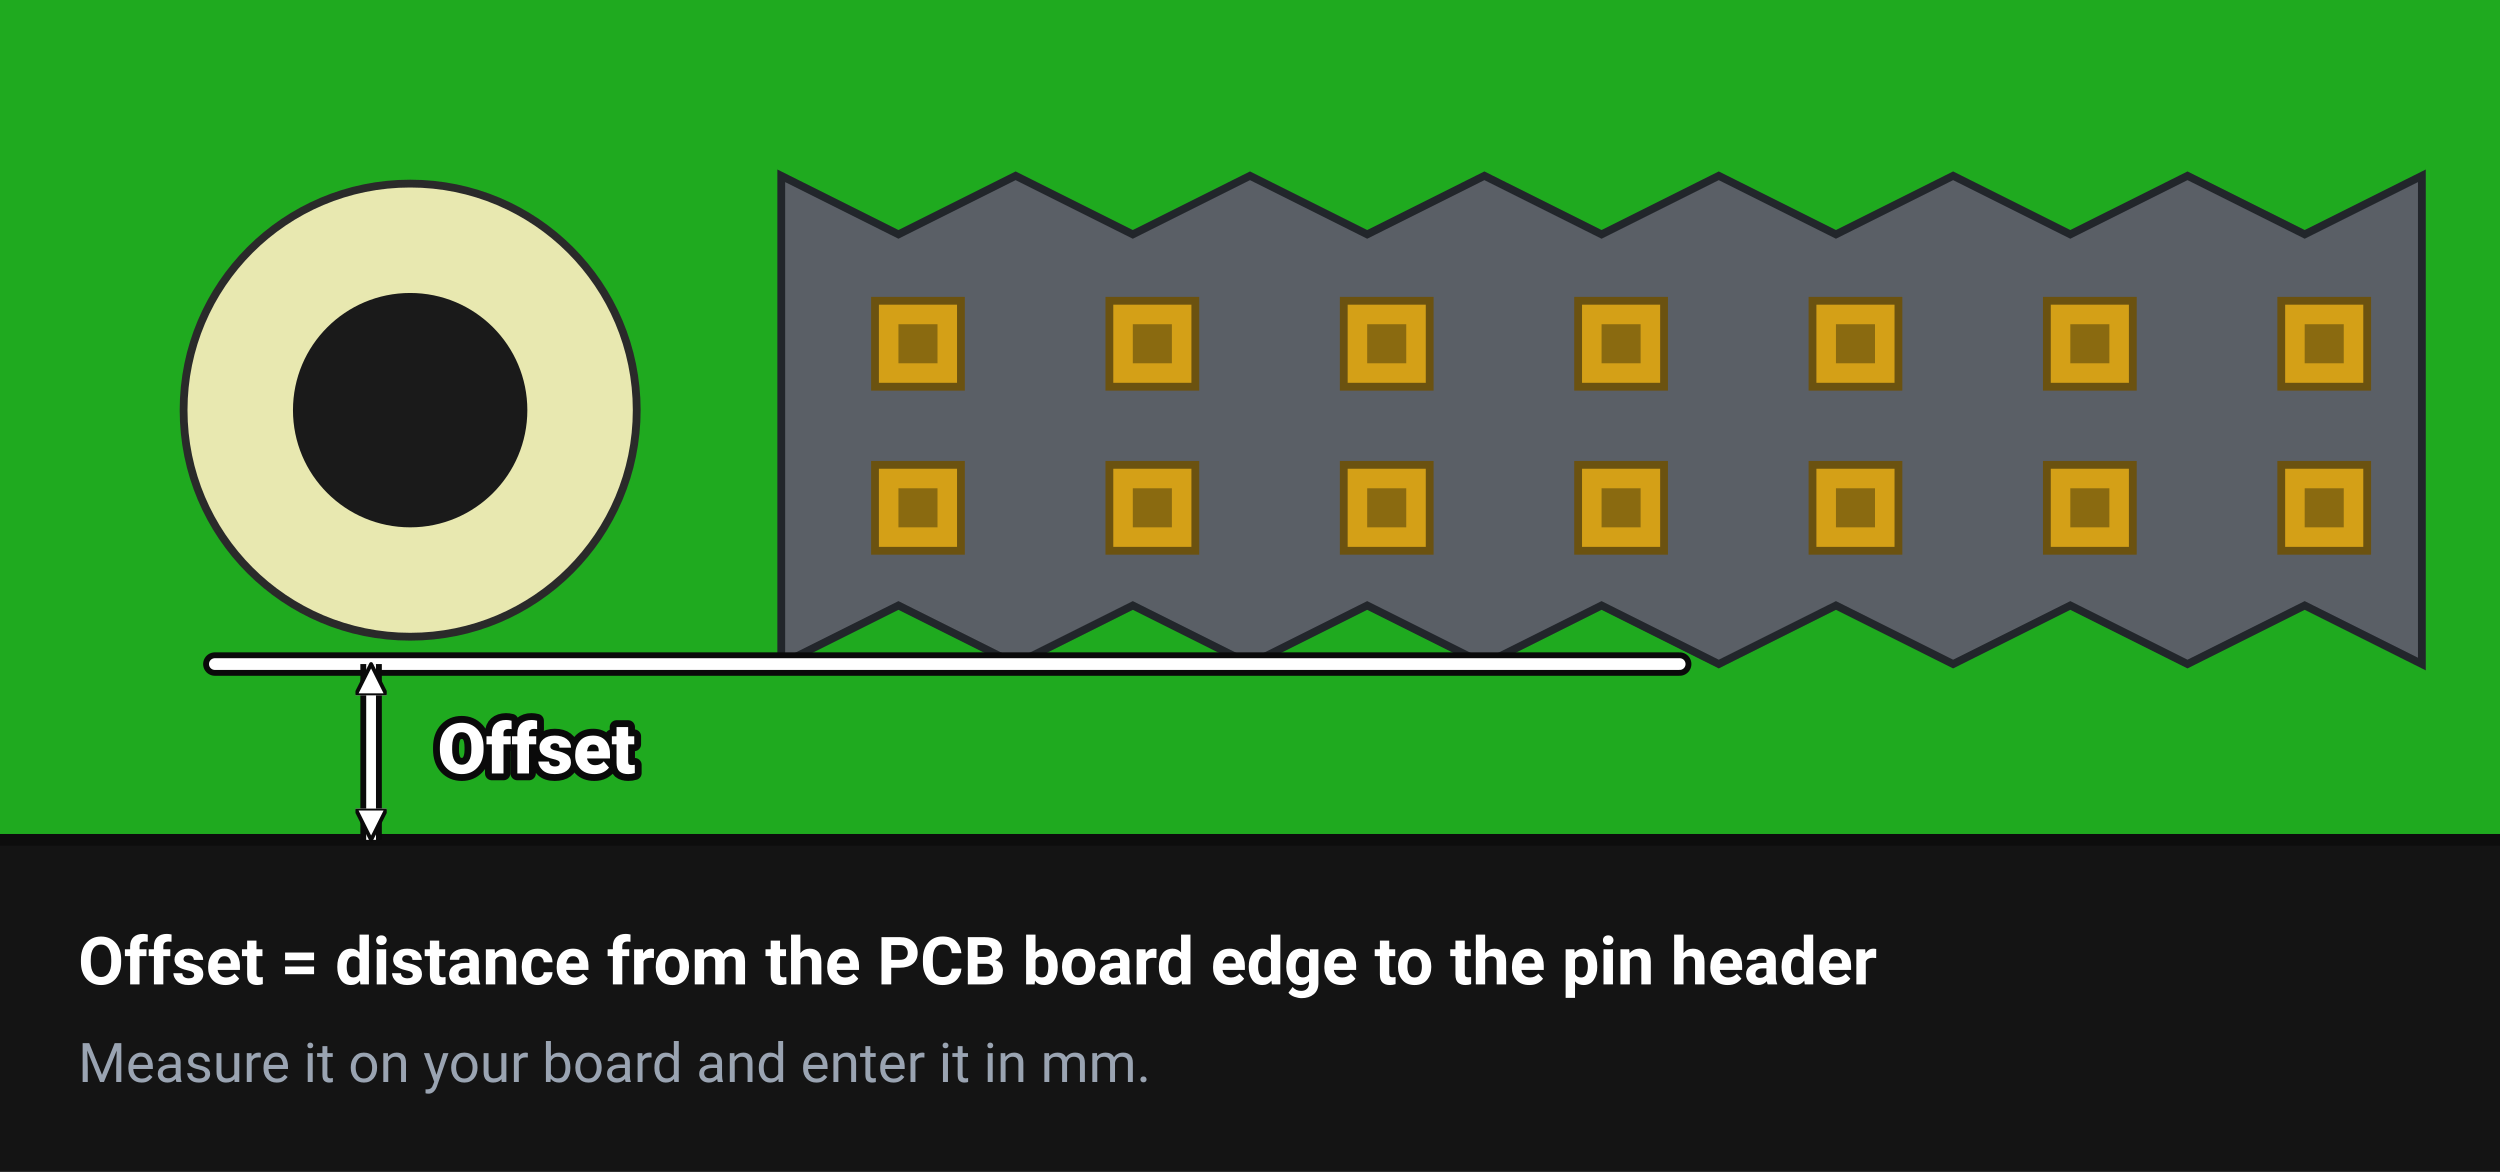
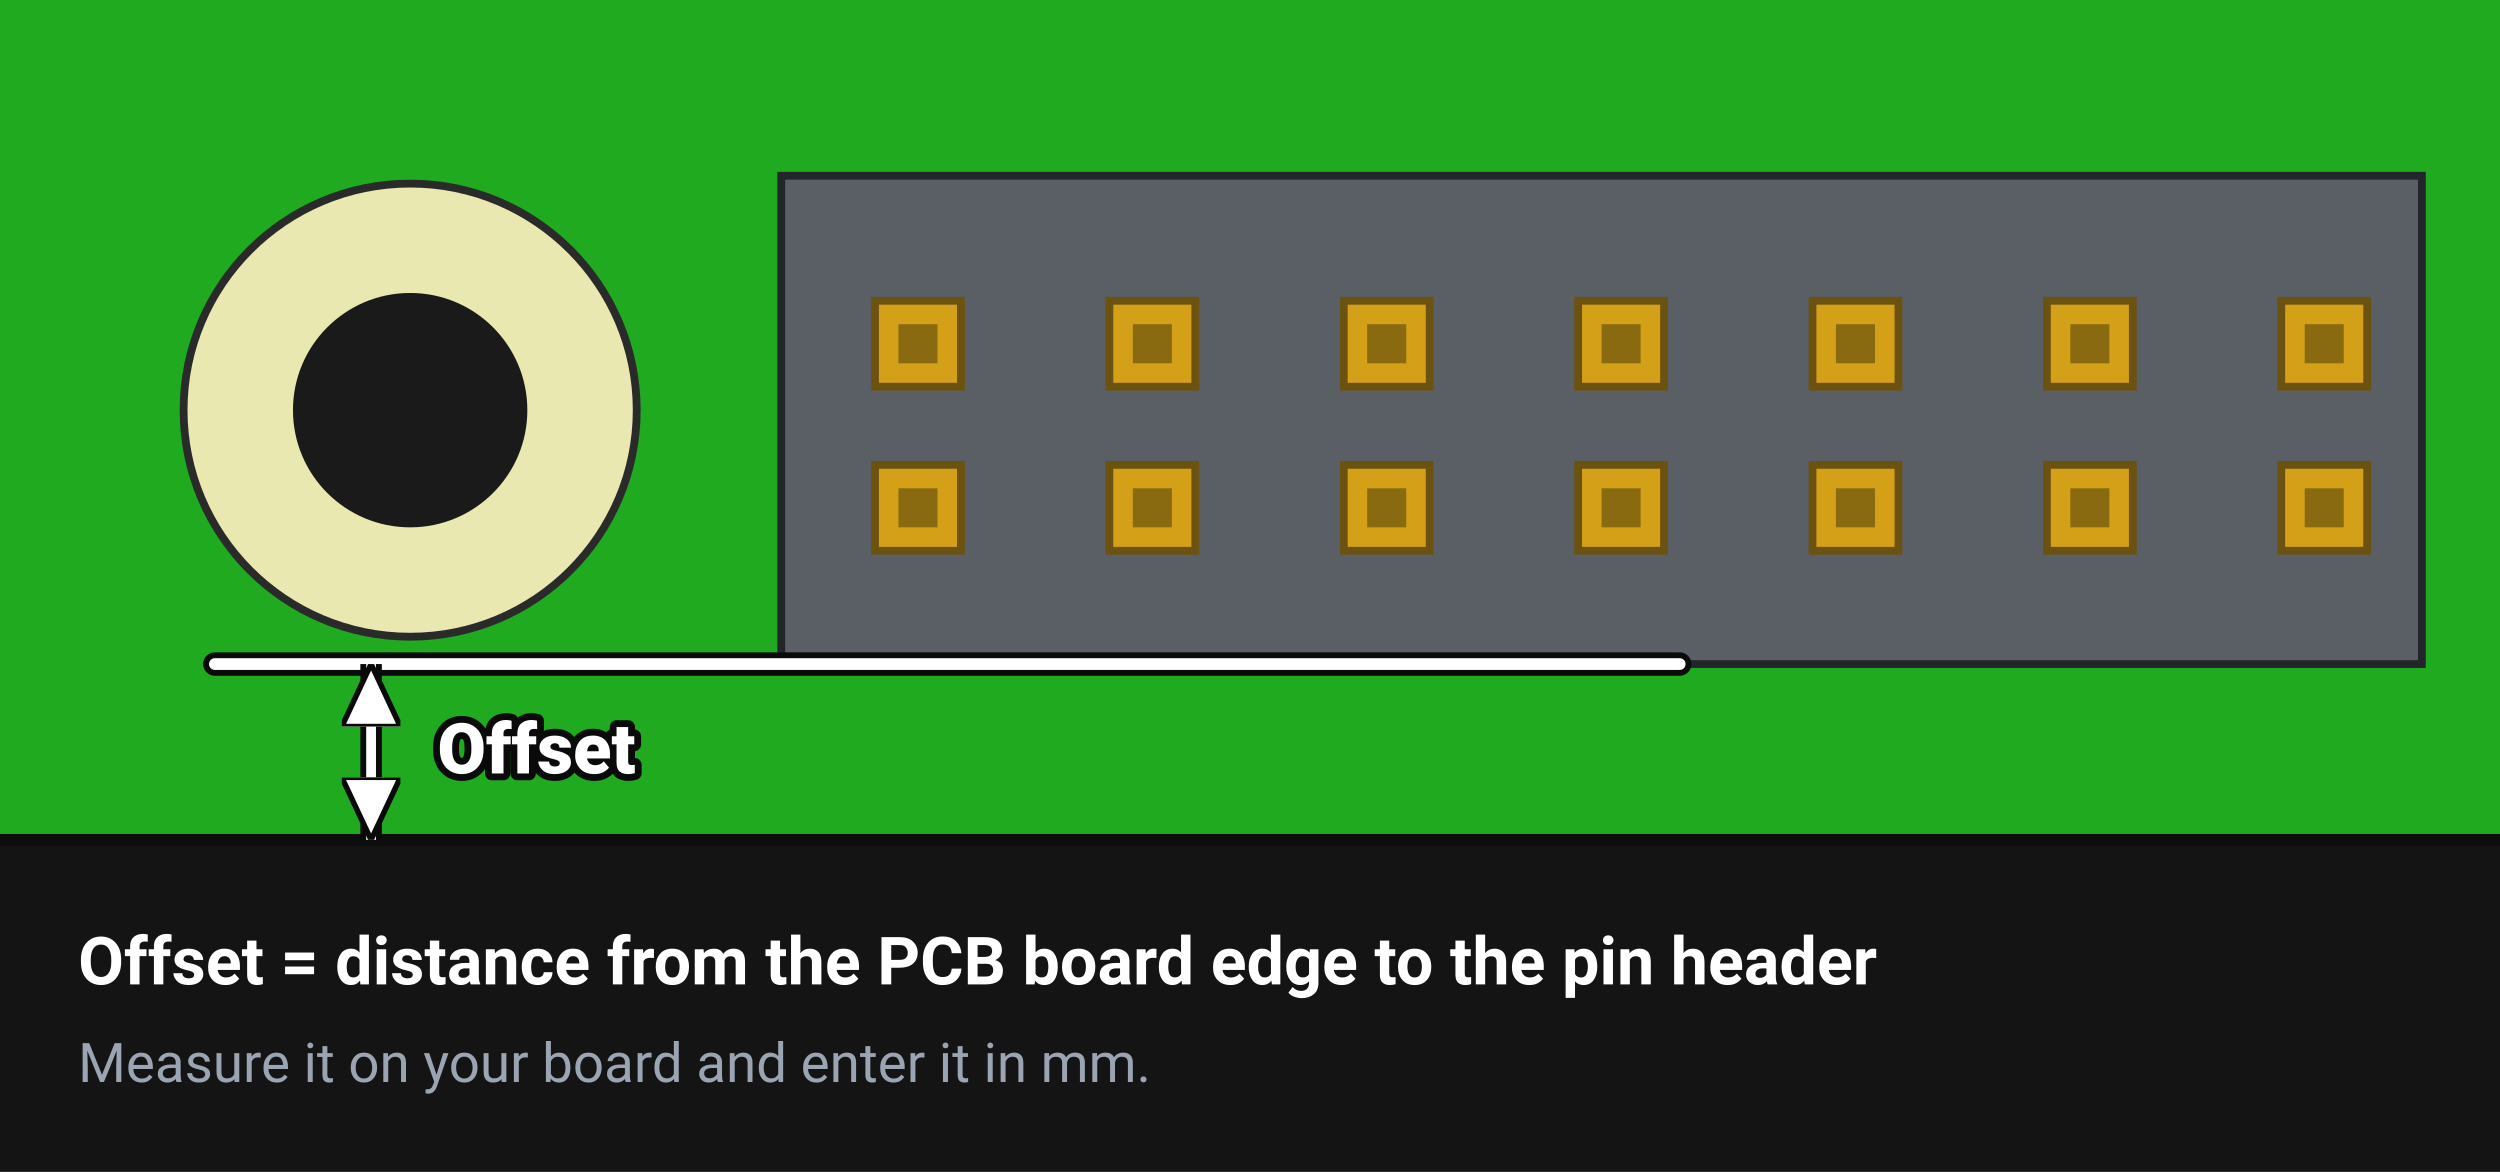
<svg xmlns="http://www.w3.org/2000/svg" viewBox="0 0 640 300" width="640" height="300" font-family="system-ui, -apple-system, Segoe UI, Roboto, sans-serif" role="img" aria-label="Offset is the distance from the PCB board edge to the pin header">
  <defs>
-     <marker id="ah" markerUnits="userSpaceOnUse" markerWidth="9" markerHeight="8" refX="8" refY="4" orient="auto-start-reverse">
-       <path d="M0,0 L8,4 L0,8 Z" fill="#ffffff" stroke="#0a0a0a" stroke-width="1" stroke-linejoin="round" />
+     <marker id="ah" markerUnits="userSpaceOnUse" markerWidth="16" markerHeight="15" refX="16" refY="7.5" orient="auto-start-reverse">
+       <path d="M0,0 L16,7.5 L0,15 Z" fill="#ffffff" stroke="#0a0a0a" stroke-width="1.4" stroke-linejoin="round" />
    </marker>
  </defs>
  <rect width="640" height="300" fill="#141414" />
  <rect width="640" height="215" fill="#1faa1f" />
  <circle cx="105" cy="105" r="58" fill="#e8e8b0" stroke="#2a2a2a" stroke-width="2" />
  <circle cx="105" cy="105" r="30" fill="#1a1a1a" />
-   <path d="M200,45 L230,60 L260,45 L290,60 L320,45 L350,60 L380,45 L410,60 L440,45            L470,60 L500,45 L530,60 L560,45 L590,60 L620,45            L620,170            L590,155 L560,170 L530,155 L500,170 L470,155 L440,170 L410,155 L380,170            L350,155 L320,170 L290,155 L260,170 L230,155 L200,170 Z" fill="#5a5f66" stroke="#22262b" stroke-width="2" />
+   <rect x="200" y="45" width="420" height="125" fill="#5a5f66" stroke="#22262b" stroke-width="2" />
  <g fill="#d4a017" stroke="#6b5210" stroke-width="2">
    <rect x="224" y="77" width="22" height="22" />
    <rect x="284" y="77" width="22" height="22" />
    <rect x="344" y="77" width="22" height="22" />
    <rect x="404" y="77" width="22" height="22" />
    <rect x="464" y="77" width="22" height="22" />
    <rect x="524" y="77" width="22" height="22" />
    <rect x="584" y="77" width="22" height="22" />
    <rect x="224" y="119" width="22" height="22" />
    <rect x="284" y="119" width="22" height="22" />
    <rect x="344" y="119" width="22" height="22" />
    <rect x="404" y="119" width="22" height="22" />
    <rect x="464" y="119" width="22" height="22" />
    <rect x="524" y="119" width="22" height="22" />
    <rect x="584" y="119" width="22" height="22" />
  </g>
  <g fill="#8a6a10">
    <rect x="230" y="83" width="10" height="10" />
    <rect x="290" y="83" width="10" height="10" />
    <rect x="350" y="83" width="10" height="10" />
    <rect x="410" y="83" width="10" height="10" />
    <rect x="470" y="83" width="10" height="10" />
    <rect x="530" y="83" width="10" height="10" />
    <rect x="590" y="83" width="10" height="10" />
    <rect x="230" y="125" width="10" height="10" />
    <rect x="290" y="125" width="10" height="10" />
    <rect x="350" y="125" width="10" height="10" />
    <rect x="410" y="125" width="10" height="10" />
    <rect x="470" y="125" width="10" height="10" />
    <rect x="530" y="125" width="10" height="10" />
    <rect x="590" y="125" width="10" height="10" />
  </g>
  <line x1="0" y1="215" x2="640" y2="215" stroke="#0d0d0d" stroke-width="3" />
  <line x1="55" y1="170" x2="430" y2="170" stroke="#0a0a0a" stroke-width="6" stroke-linecap="round" />
  <line x1="55" y1="170" x2="430" y2="170" stroke="#ffffff" stroke-width="3" stroke-linecap="round" />
  <line x1="95" y1="170" x2="95" y2="215" stroke="#0a0a0a" stroke-width="5.5" />
  <line x1="95" y1="170" x2="95" y2="215" stroke="#ffffff" stroke-width="2.5" marker-start="url(#ah)" marker-end="url(#ah)" />
  <text x="112" y="198" fill="#ffffff" font-size="18" font-weight="800" stroke="#0a0a0a" stroke-width="3.5" paint-order="stroke" stroke-linejoin="round">Offset</text>
  <text x="20" y="252" fill="#ffffff" font-size="17" font-weight="600">
    Offset = distance from the PCB board edge to the pin header
  </text>
  <text x="20" y="277" fill="#9aa4b2" font-size="14">
    Measure it on your board and enter it in mm.
  </text>
</svg>
